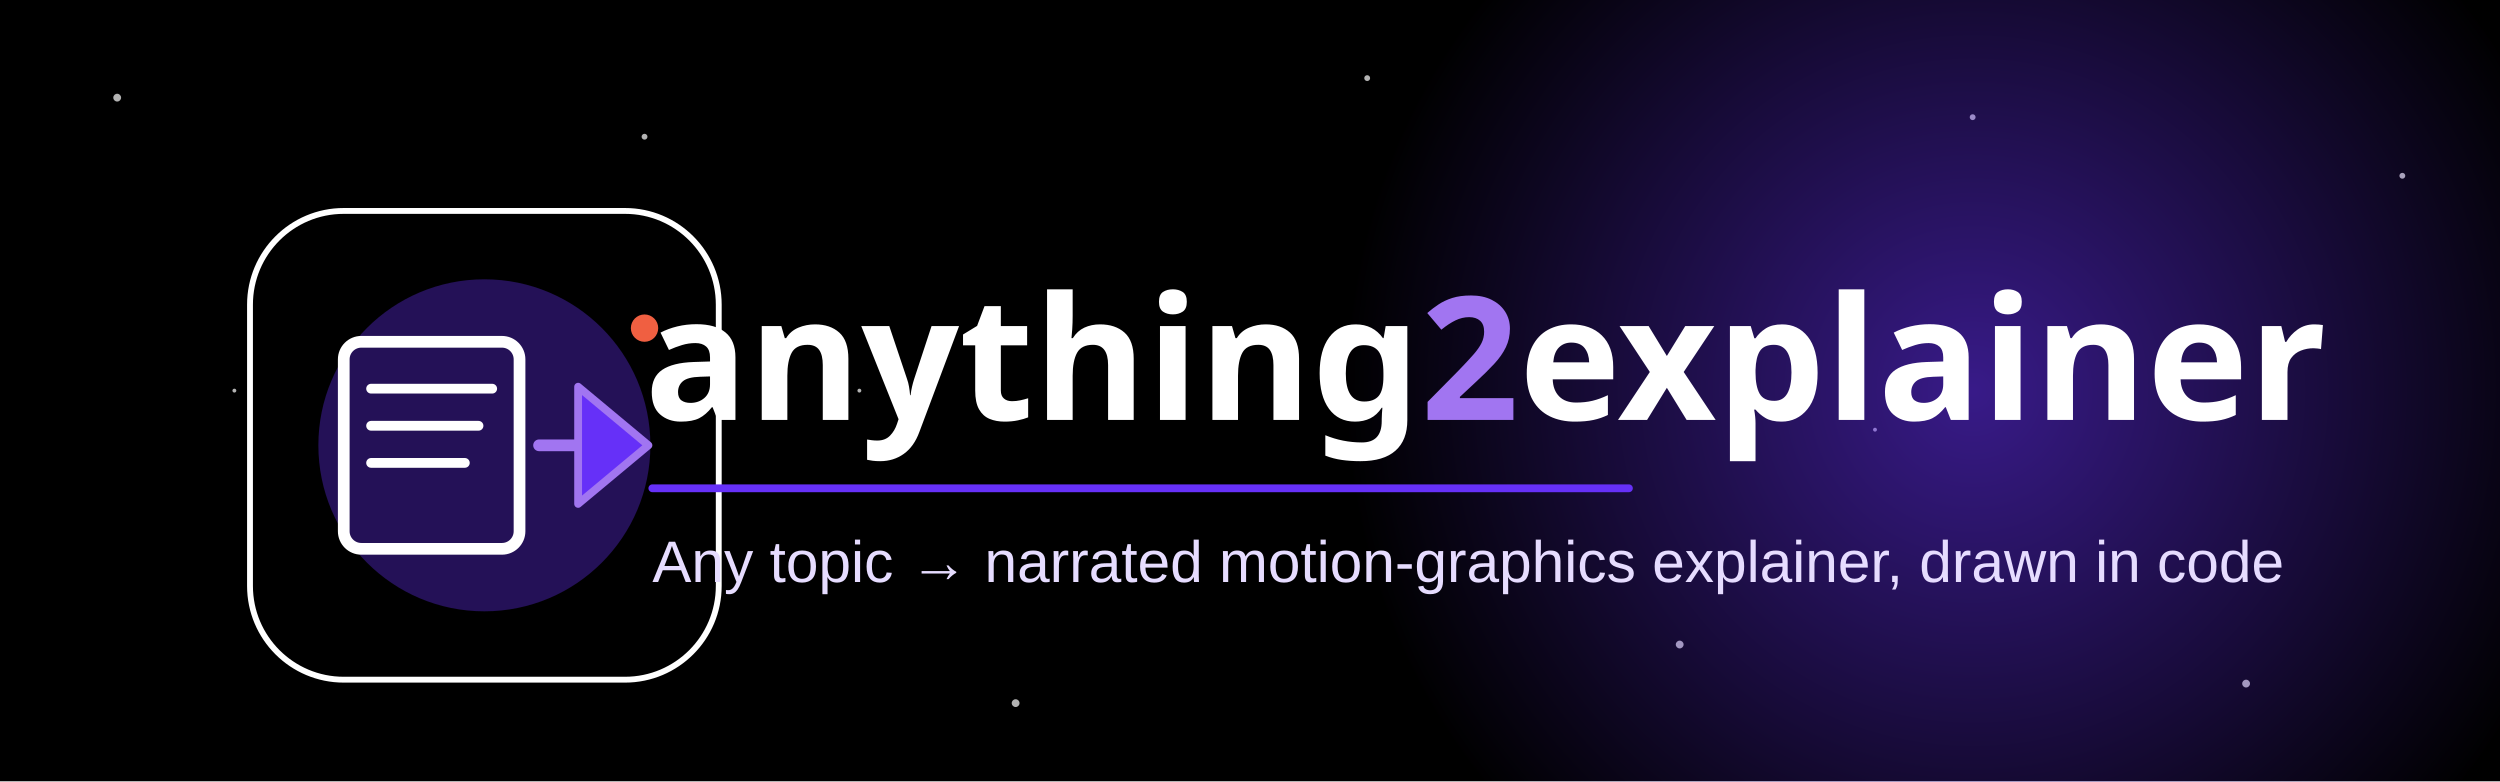
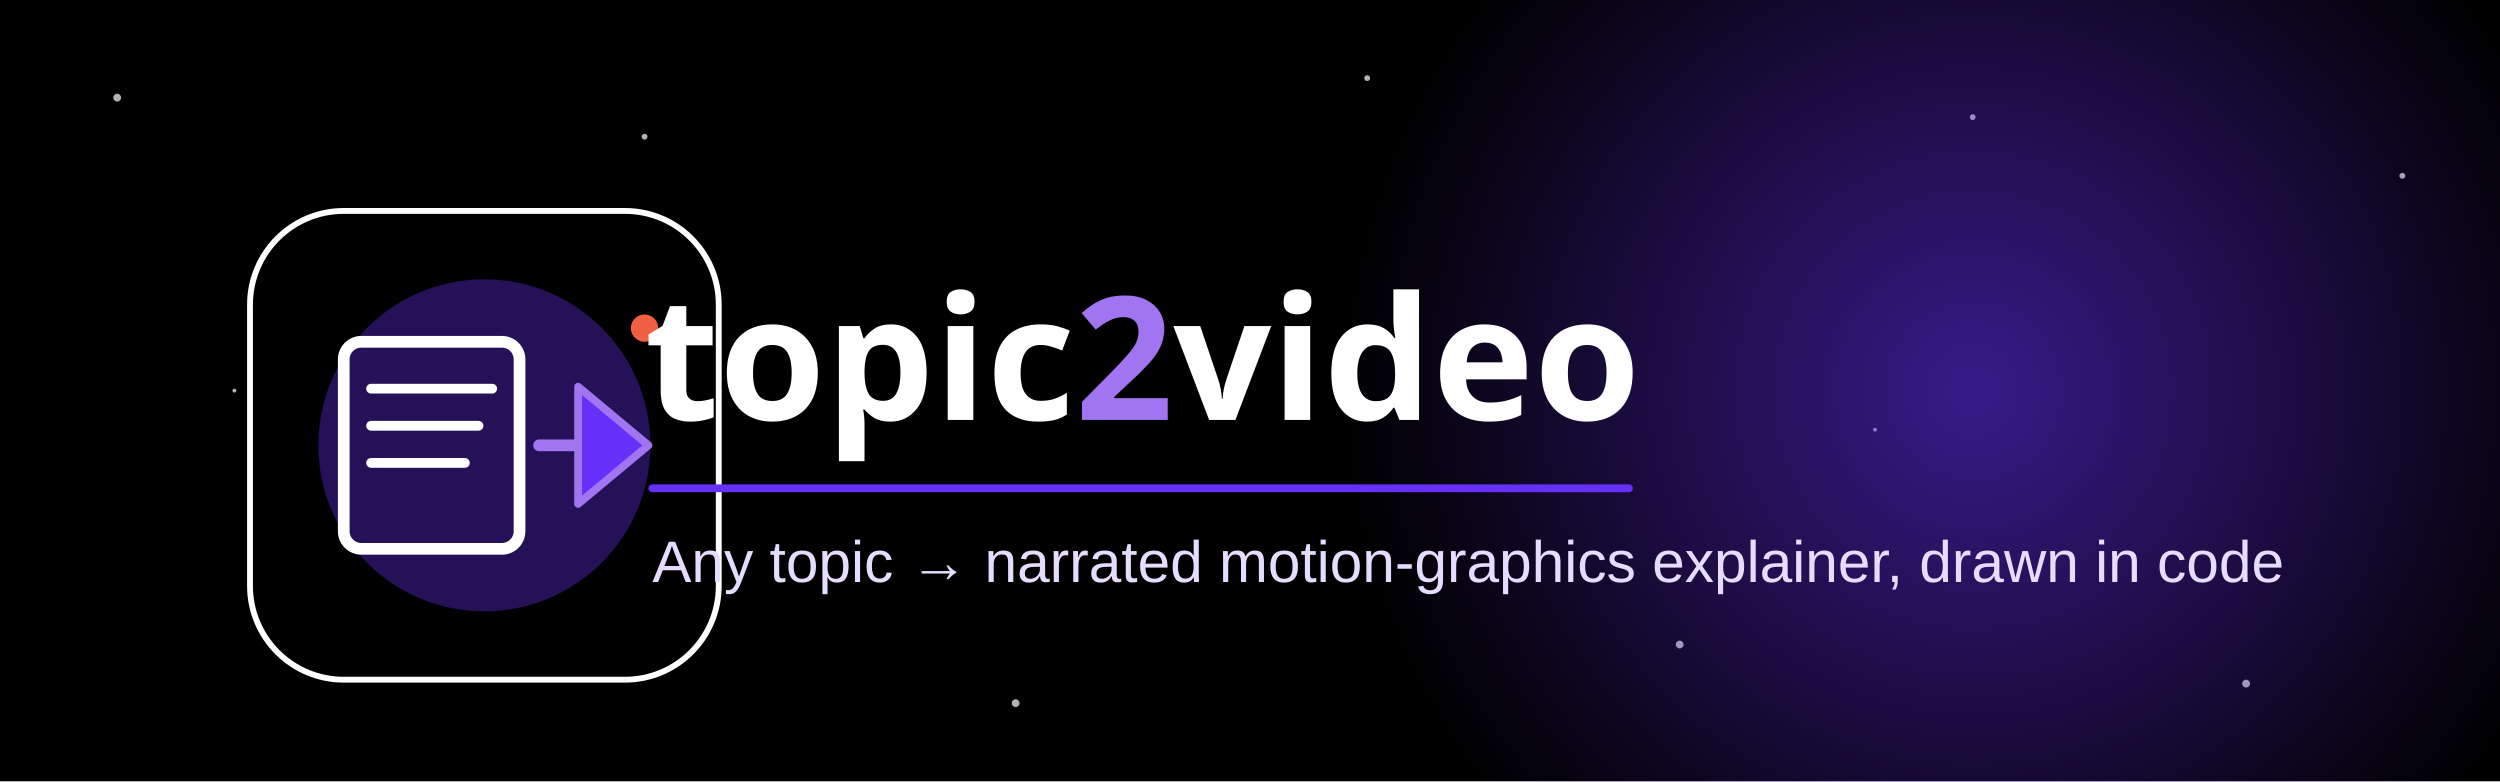
<svg xmlns="http://www.w3.org/2000/svg" viewBox="0 0 1280 400" width="1280" height="400">
  <defs>
    <radialGradient id="glow" cx="50%" cy="50%" r="50%">
      <stop offset="0%" stop-color="#6630F8" stop-opacity="0.55" />
      <stop offset="100%" stop-color="#6630F8" stop-opacity="0" />
    </radialGradient>
  </defs>
  <rect width="1280" height="400" fill="#000000" />
  <g fill="#FFFFFF" opacity="0.7">
    <circle cx="60" cy="50" r="2" />
    <circle cx="180" cy="340" r="1.5" />
    <circle cx="330" cy="70" r="1.5" />
    <circle cx="520" cy="360" r="2" />
    <circle cx="700" cy="40" r="1.5" />
    <circle cx="860" cy="330" r="2" />
    <circle cx="1010" cy="60" r="1.5" />
    <circle cx="1150" cy="350" r="2" />
    <circle cx="1230" cy="90" r="1.5" />
    <circle cx="440" cy="200" r="1" />
    <circle cx="960" cy="220" r="1" />
    <circle cx="120" cy="200" r="1" />
  </g>
  <circle cx="1010" cy="200" r="320" fill="url(#glow)" />
  <g transform="translate(120 100) scale(0.5)">
    <rect x="16" y="16" width="480" height="480" rx="96" fill="#000000" stroke="#FFFFFF" stroke-width="6" />
    <circle cx="256" cy="256" r="170" fill="#6630F8" opacity="0.35" />
    <rect x="112" y="150" width="180" height="212" rx="18" fill="none" stroke="#FFFFFF" stroke-width="12" />
    <line x1="140" y1="198" x2="264" y2="198" stroke="#FFFFFF" stroke-width="10" stroke-linecap="round" />
    <line x1="140" y1="236" x2="250" y2="236" stroke="#FFFFFF" stroke-width="10" stroke-linecap="round" />
    <line x1="140" y1="274" x2="236" y2="274" stroke="#FFFFFF" stroke-width="10" stroke-linecap="round" />
    <path d="M312 256 L372 256" stroke="#A175F1" stroke-width="12" stroke-linecap="round" />
    <path d="M352 196 L424 256 L352 316 Z" fill="#6630F8" stroke="#A175F1" stroke-width="8" stroke-linejoin="round" />
    <circle cx="420" cy="136" r="14" fill="#F05F41" />
  </g>
-   <text x="330" y="215" font-family="Orbitron, Audiowide, 'Arial Black', sans-serif" font-size="88" font-weight="900" fill="#FFFFFF">anything<tspan fill="#A175F1">2</tspan>explainer</text>
+   <text x="330" y="215" font-family="Orbitron, Audiowide, 'Arial Black', sans-serif" font-size="88" font-weight="900" fill="#FFFFFF">topic<tspan fill="#A175F1">2</tspan>video</text>
  <line x1="334" y1="250" x2="834" y2="250" stroke="#6630F8" stroke-width="4" stroke-linecap="round" />
  <text x="334" y="298" font-family="'Exo 2', 'Noto Sans SC', Arial, sans-serif" font-size="30" fill="#E6DCFF">Any topic → narrated motion-graphics explainer, drawn in code</text>
</svg>
